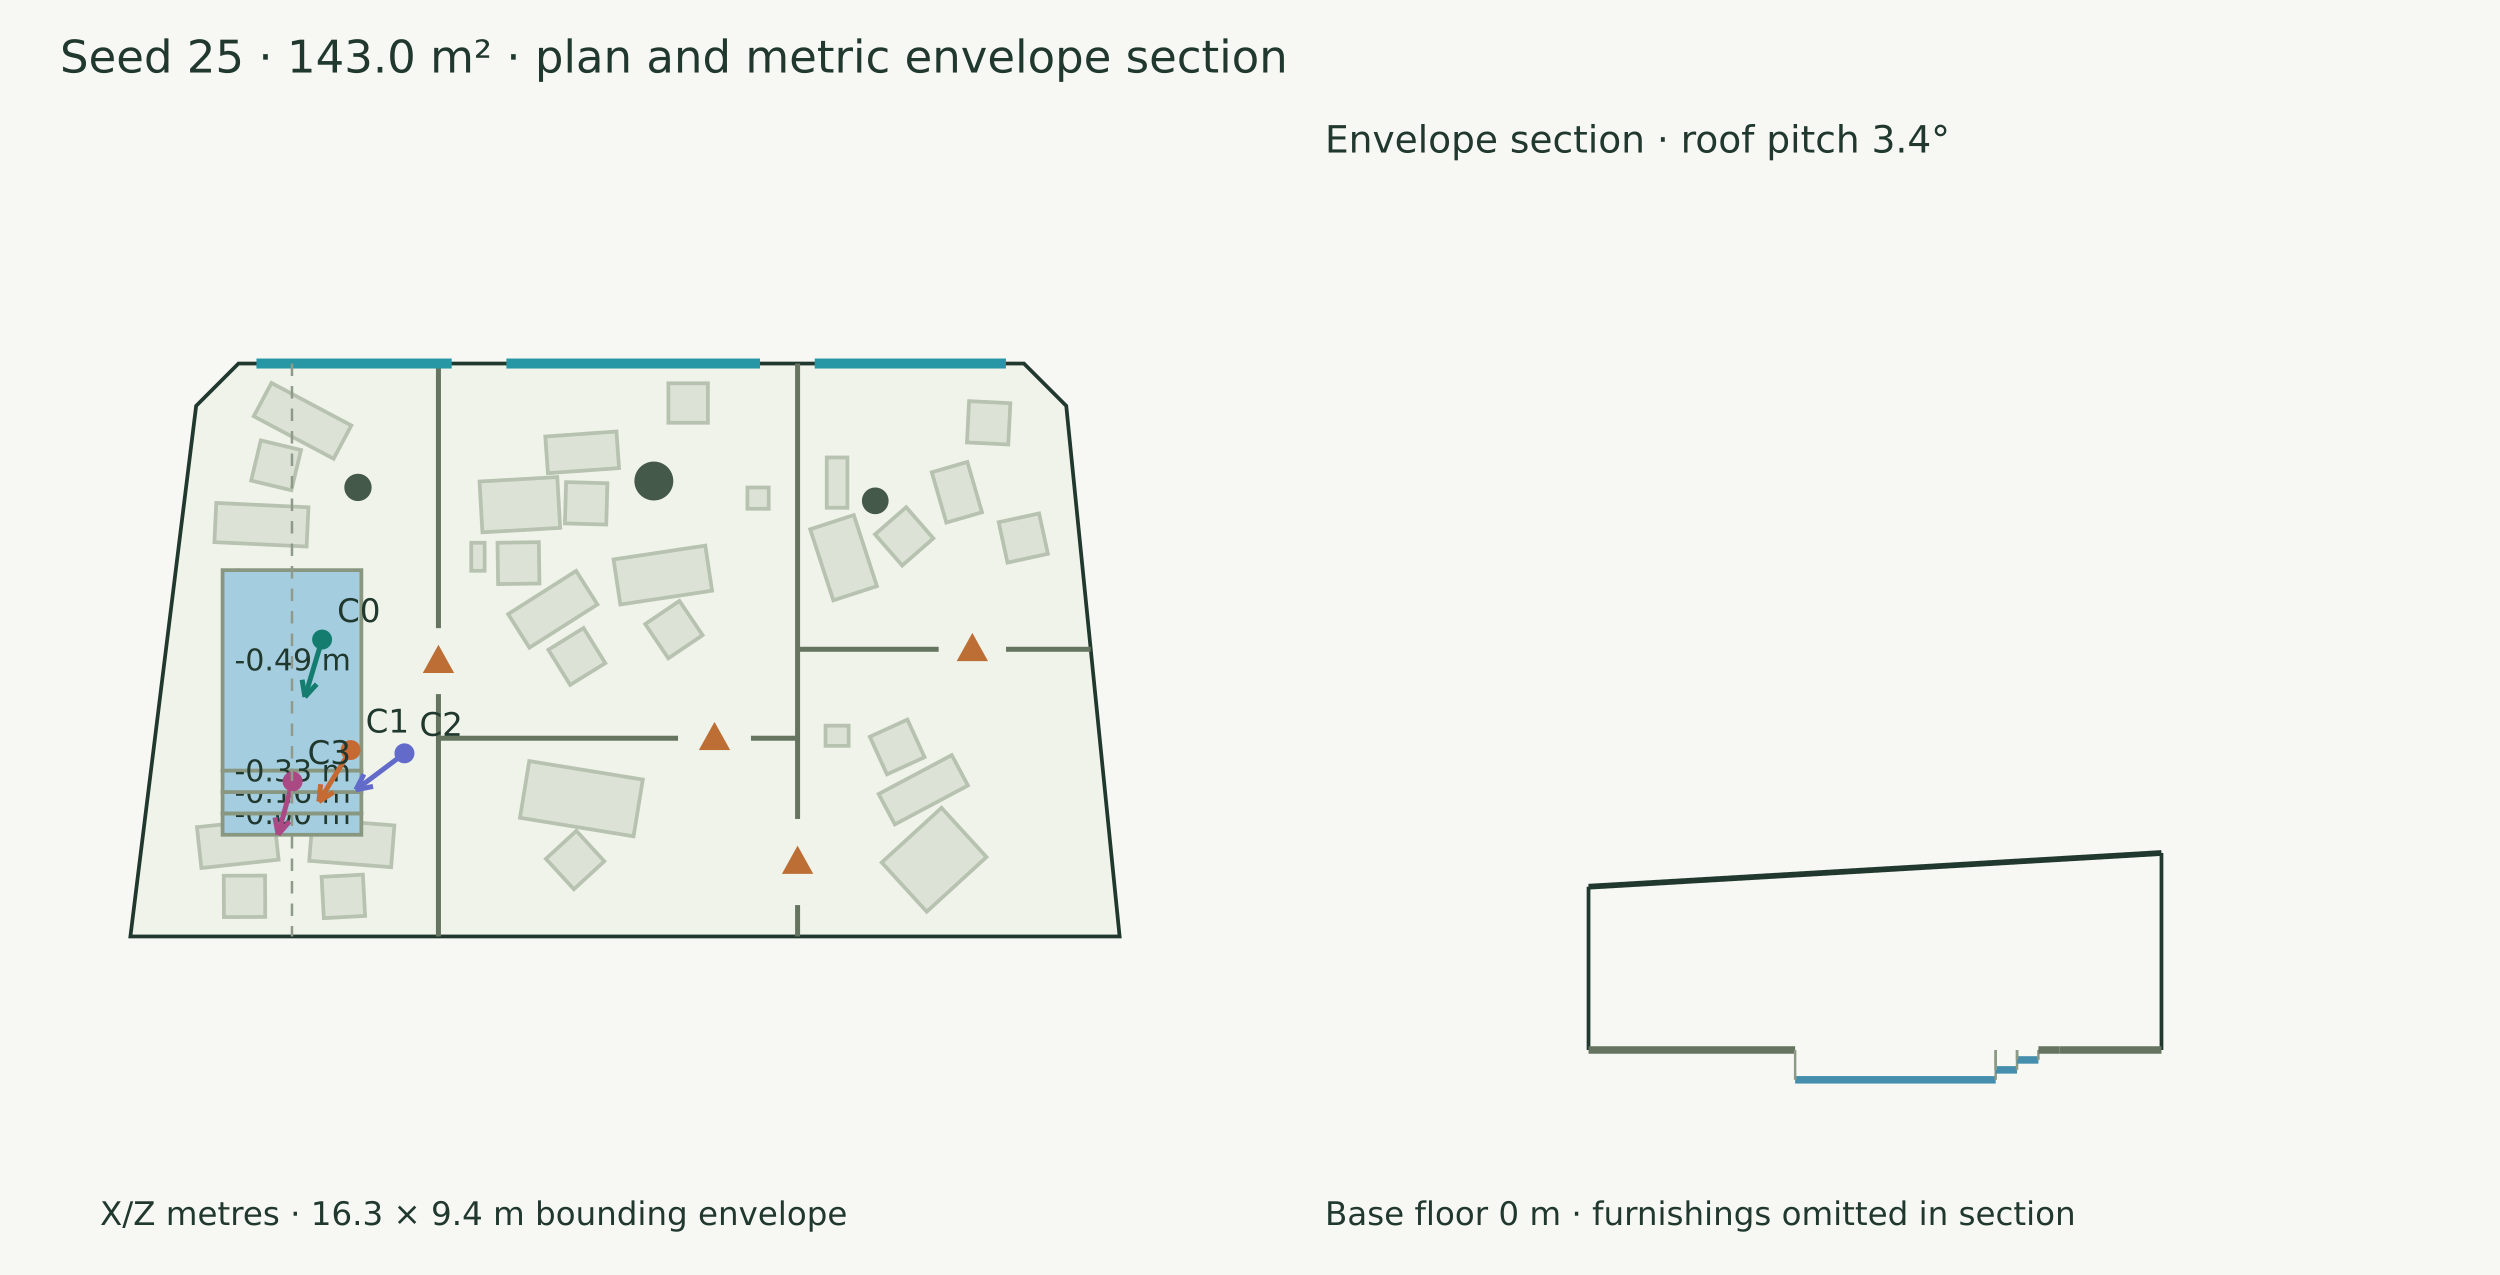
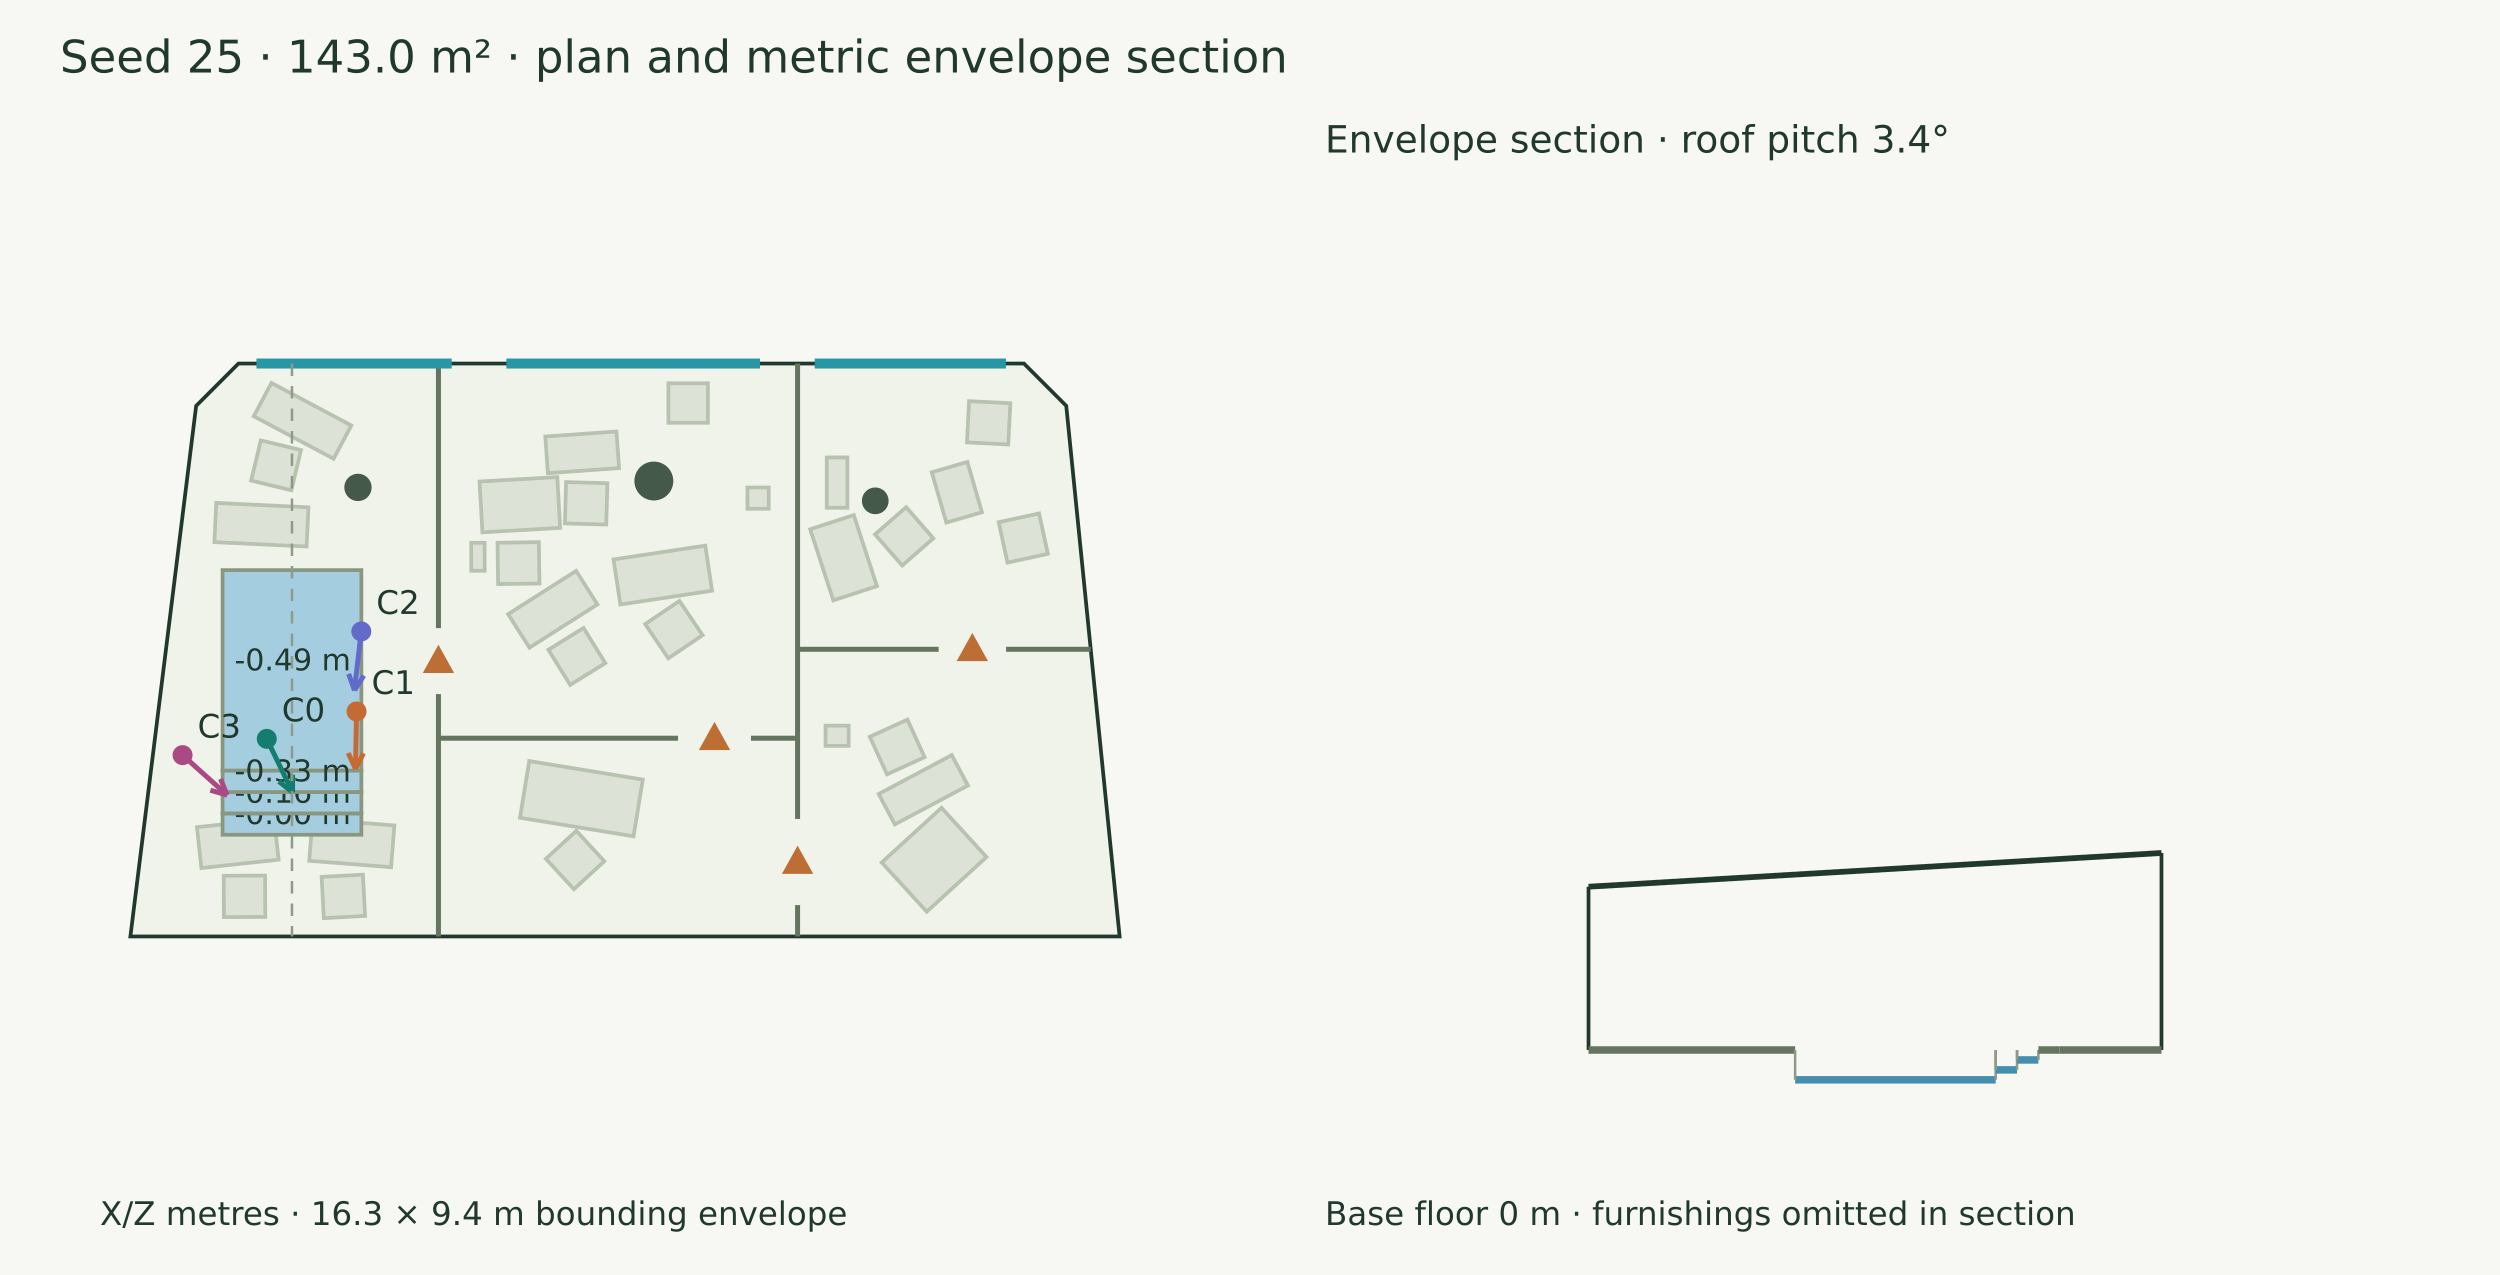
<svg xmlns="http://www.w3.org/2000/svg" width="1000" height="510" viewBox="0 0 1000 510">
  <rect width="100%" height="100%" fill="#f7f8f3" />
  <g font-family="DejaVu Sans" fill="#20382e">
    <text x="24.000" y="29.000" font-size="18">Seed 25 · 143.0 m² · plan and metric envelope section</text>
    <polygon points="95.390,145.411 409.569,145.411 426.498,162.340 447.845,374.589 52.155,374.589 78.461,162.340" fill="#eff3e9" stroke="#20382e" stroke-width="1.5" />
    <polygon points="108.584,153.189 140.522,170.186 133.435,183.503 101.497,166.506" fill="#dce3d6" stroke="#b7c2b0" stroke-width="1.5" />
    <polygon points="104.328,176.160 120.400,180.028 116.532,196.101 100.460,192.233" fill="#dce3d6" stroke="#b7c2b0" stroke-width="1.5" />
    <polygon points="78.781,330.865 109.673,327.523 111.441,343.857 80.548,347.199" fill="#dce3d6" stroke="#b7c2b0" stroke-width="1.5" />
    <polygon points="89.496,350.307 106.027,350.236 106.099,366.767 89.568,366.838" fill="#dce3d6" stroke="#b7c2b0" stroke-width="1.5" />
    <polygon points="100.893,265.934 125.964,269.859 123.518,285.481 98.447,281.556" fill="#dce3d6" stroke="#b7c2b0" stroke-width="1.5" />
    <polygon points="101.750,288.342 118.281,288.424 118.200,304.955 101.669,304.873" fill="#dce3d6" stroke="#b7c2b0" stroke-width="1.5" />
    <polygon points="86.503,201.177 123.379,202.922 122.637,218.607 85.761,216.862" fill="#dce3d6" stroke="#b7c2b0" stroke-width="1.5" />
    <polygon points="95.139,228.178 111.483,230.659 109.002,247.003 92.658,244.522" fill="#dce3d6" stroke="#b7c2b0" stroke-width="1.5" />
    <polygon points="125.014,327.623 157.746,330.176 156.443,346.879 123.711,344.326" fill="#dce3d6" stroke="#b7c2b0" stroke-width="1.5" />
    <polygon points="128.641,350.748 145.149,349.858 146.038,366.366 129.531,367.255" fill="#dce3d6" stroke="#b7c2b0" stroke-width="1.5" />
    <polygon points="378.544,209.033 372.704,188.905 386.944,184.774 392.784,204.901" fill="#dce3d6" stroke="#b7c2b0" stroke-width="1.5" />
    <polygon points="402.997,225.040 399.478,208.888 415.630,205.368 419.149,221.521" fill="#dce3d6" stroke="#b7c2b0" stroke-width="1.5" />
    <polygon points="386.790,176.961 387.631,160.451 404.141,161.292 403.300,177.801" fill="#dce3d6" stroke="#b7c2b0" stroke-width="1.5" />
    <polygon points="333.331,240.131 324.078,211.702 341.514,206.028 350.766,234.456" fill="#dce3d6" stroke="#b7c2b0" stroke-width="1.5" />
    <polygon points="360.877,226.203 350.007,213.748 362.462,202.879 373.332,215.334" fill="#dce3d6" stroke="#b7c2b0" stroke-width="1.5" />
    <polygon points="338.967,182.985 338.967,203.106 330.702,203.106 330.702,182.985" fill="#dce3d6" stroke="#b7c2b0" stroke-width="1.5" />
    <polygon points="191.813,192.607 222.910,190.834 224.068,211.149 192.971,212.922" fill="#dce3d6" stroke="#b7c2b0" stroke-width="1.5" />
    <polygon points="199.002,217.106 215.532,216.863 215.775,233.392 199.245,233.635" fill="#dce3d6" stroke="#b7c2b0" stroke-width="1.5" />
    <polygon points="245.425,223.769 282.112,218.244 284.827,236.270 248.140,241.795" fill="#dce3d6" stroke="#b7c2b0" stroke-width="1.5" />
    <polygon points="271.774,240.370 281.029,254.067 267.332,263.322 258.077,249.625" fill="#dce3d6" stroke="#b7c2b0" stroke-width="1.5" />
    <polygon points="203.246,245.652 230.444,228.366 238.971,241.783 211.773,259.069" fill="#dce3d6" stroke="#b7c2b0" stroke-width="1.5" />
    <polygon points="219.359,259.893 233.415,251.192 242.116,265.248 228.060,273.949" fill="#dce3d6" stroke="#b7c2b0" stroke-width="1.5" />
    <polygon points="218.120,174.618 246.573,172.590 247.617,187.234 219.164,189.262" fill="#dce3d6" stroke="#b7c2b0" stroke-width="1.5" />
    <polygon points="226.435,192.837 242.960,193.302 242.495,209.827 225.970,209.362" fill="#dce3d6" stroke="#b7c2b0" stroke-width="1.5" />
    <polygon points="298.976,203.514 298.976,195.006 307.485,195.006 307.485,203.514" fill="#dce3d6" stroke="#b7c2b0" stroke-width="1.5" />
    <polygon points="193.852,217.112 193.852,228.308 188.503,228.308 188.503,217.112" fill="#dce3d6" stroke="#b7c2b0" stroke-width="1.5" />
    <polygon points="267.360,153.312 283.162,153.312 283.162,169.114 267.360,169.114" fill="#dce3d6" stroke="#b7c2b0" stroke-width="1.5" />
    <polygon points="211.701,304.429 257.117,311.842 253.414,334.526 207.999,327.113" fill="#dce3d6" stroke="#b7c2b0" stroke-width="1.5" />
    <polygon points="218.363,343.529 230.526,332.334 241.721,344.497 229.559,355.692" fill="#dce3d6" stroke="#b7c2b0" stroke-width="1.5" />
    <polygon points="387.170,314.197 357.934,329.756 351.465,317.600 380.701,302.042" fill="#dce3d6" stroke="#b7c2b0" stroke-width="1.5" />
    <polygon points="369.827,302.871 354.791,309.739 347.922,294.703 362.958,287.834" fill="#dce3d6" stroke="#b7c2b0" stroke-width="1.5" />
    <polygon points="394.592,342.814 370.690,364.675 352.691,344.995 376.593,323.134" fill="#dce3d6" stroke="#b7c2b0" stroke-width="1.5" />
    <polygon points="339.453,290.267 339.453,298.333 330.215,298.333 330.215,290.267" fill="#dce3d6" stroke="#b7c2b0" stroke-width="1.5" />
    <polygon points="89.033,228.052 144.546,228.052 144.546,308.277 89.033,308.277" fill="#a4cee0" stroke="#899781" stroke-width="1.5" />
    <text x="93.789" y="268.164" font-size="12">-0.49 m</text>
    <polygon points="89.033,325.362 144.546,325.362 144.546,333.904 89.033,333.904" fill="#a4cee0" stroke="#899781" stroke-width="1.5" />
    <text x="93.789" y="329.633" font-size="12">-0.00 m</text>
    <polygon points="89.033,316.819 144.546,316.819 144.546,325.362 89.033,325.362" fill="#a4cee0" stroke="#899781" stroke-width="1.5" />
    <text x="93.789" y="321.090" font-size="12">-0.16 m</text>
    <polygon points="89.033,308.277 144.546,308.277 144.546,316.819 89.033,316.819" fill="#a4cee0" stroke="#899781" stroke-width="1.5" />
    <text x="93.789" y="312.548" font-size="12">-0.33 m</text>
    <circle cx="261.538" cy="192.405" r="7.782" fill="#45594a" />
    <circle cx="350.1" cy="200.333" r="5.348" fill="#45594a" />
    <circle cx="143.187" cy="194.966" r="5.472" fill="#45594a" />
    <path d="M319.033,145.411 L319.033,327.585" stroke="#65745f" stroke-width="2" fill="none" />
    <path d="M319.033,362.035 L319.033,374.589" stroke="#65745f" stroke-width="2" fill="none" />
    <polygon points="319.033,339.810 314.033,348.810 324.033,348.810" fill="#bc6e35" stroke="#bc6e35" stroke-width="1.5" />
    <path d="M175.376,145.411 L175.376,251.259" stroke="#65745f" stroke-width="2" fill="none" />
    <path d="M175.376,277.638 L175.376,374.589" stroke="#65745f" stroke-width="2" fill="none" />
    <polygon points="175.376,259.448 170.376,268.448 180.376,268.448" fill="#bc6e35" stroke="#bc6e35" stroke-width="1.5" />
    <path d="M175.376,295.288 L271.214,295.288" stroke="#65745f" stroke-width="2" fill="none" />
    <path d="M300.387,295.288 L319.033,295.288" stroke="#65745f" stroke-width="2" fill="none" />
    <polygon points="285.801,290.288 280.801,299.288 290.801,299.288" fill="#bc6e35" stroke="#bc6e35" stroke-width="1.5" />
    <path d="M319.033,259.710 L375.456,259.710" stroke="#65745f" stroke-width="2" fill="none" />
    <path d="M402.419,259.710 L436.291,259.710" stroke="#65745f" stroke-width="2" fill="none" />
    <polygon points="388.937,254.710 383.937,263.710 393.937,263.710" fill="#bc6e35" stroke="#bc6e35" stroke-width="1.5" />
    <path d="M102.582,145.411 L180.678,145.411" stroke="#2797a5" stroke-width="4" fill="none" />
    <path d="M202.557,145.411 L303.999,145.411" stroke="#2797a5" stroke-width="4" fill="none" />
    <path d="M325.879,145.411 L402.377,145.411" stroke="#2797a5" stroke-width="4" fill="none" />
-     <path d="M128.842,255.816 L121.968,278.809" stroke="#147d70" stroke-width="2" fill="none" />
-     <path d="M121.968,278.809 L120.856,271.898" stroke="#147d70" stroke-width="2" fill="none" />
-     <path d="M121.968,278.809 L126.690,273.643" stroke="#147d70" stroke-width="2" fill="none" />
-     <circle cx="128.842" cy="255.816" r="4" fill="#147d70" />
-     <text x="134.842" y="248.816" font-size="13">C0</text>
-     <path d="M140.262,300.017 L127.547,320.636" stroke="#c56a33" stroke-width="2" fill="none" />
-     <path d="M127.547,320.636 L128.264,313.672" stroke="#c56a33" stroke-width="2" fill="none" />
-     <path d="M127.547,320.636 L133.447,316.869" stroke="#c56a33" stroke-width="2" fill="none" />
-     <circle cx="140.262" cy="300.017" r="4" fill="#c56a33" />
-     <text x="146.262" y="293.017" font-size="13">C1</text>
-     <path d="M161.778,301.338 L142.351,315.908" stroke="#626aca" stroke-width="2" fill="none" />
-     <path d="M142.351,315.908 L145.567,309.691" stroke="#626aca" stroke-width="2" fill="none" />
-     <path d="M142.351,315.908 L149.221,314.562" stroke="#626aca" stroke-width="2" fill="none" />
-     <circle cx="161.778" cy="301.338" r="4" fill="#626aca" />
-     <text x="167.778" y="294.338" font-size="13">C2</text>
-     <path d="M117.026,312.586 L111.251,333.825" stroke="#aa4984" stroke-width="2" fill="none" />
-     <path d="M111.251,333.825 L109.967,326.944" stroke="#aa4984" stroke-width="2" fill="none" />
-     <path d="M111.251,333.825 L115.843,328.542" stroke="#aa4984" stroke-width="2" fill="none" />
-     <circle cx="117.026" cy="312.586" r="4" fill="#aa4984" />
-     <text x="123.026" y="305.586" font-size="13">C3</text>
+     <path d="M106.709,295.540 L117.037,316.922" stroke="#147d70" stroke-width="2" fill="none" />
+     <path d="M117.037,316.922 L111.553,312.570" stroke="#147d70" stroke-width="2" fill="none" />
+     <path d="M117.037,316.922 L117.037,309.922" stroke="#147d70" stroke-width="2" fill="none" />
+     <circle cx="106.709" cy="295.54" r="4" fill="#147d70" />
+     <text x="112.709" y="288.540" font-size="13">C0</text>
+     <path d="M142.621,284.591 L142.215,307.566" stroke="#c56a33" stroke-width="2" fill="none" />
+     <path d="M142.215,307.566 L139.282,301.210" stroke="#c56a33" stroke-width="2" fill="none" />
+     <path d="M142.215,307.566 L145.371,301.317" stroke="#c56a33" stroke-width="2" fill="none" />
+     <circle cx="142.621" cy="284.591" r="4" fill="#c56a33" />
+     <text x="148.621" y="277.591" font-size="13">C1</text>
+     <path d="M144.517,252.577 L141.766,276.140" stroke="#626aca" stroke-width="2" fill="none" />
+     <path d="M141.766,276.140 L139.472,269.526" stroke="#626aca" stroke-width="2" fill="none" />
+     <path d="M141.766,276.140 L145.521,270.233" stroke="#626aca" stroke-width="2" fill="none" />
+     <circle cx="144.517" cy="252.577" r="4" fill="#626aca" />
+     <text x="150.517" y="245.577" font-size="13">C2</text>
+     <path d="M73.023,302.052 L90.863,318.041" stroke="#aa4984" stroke-width="2" fill="none" />
+     <path d="M90.863,318.041 L84.137,316.101" stroke="#aa4984" stroke-width="2" fill="none" />
+     <path d="M90.863,318.041 L88.202,311.567" stroke="#aa4984" stroke-width="2" fill="none" />
+     <circle cx="73.023" cy="302.052" r="4" fill="#aa4984" />
+     <text x="79.023" y="295.052" font-size="13">C3</text>
    <text x="40.000" y="490.000" font-size="13">X/Z metres · 16.3 × 9.4 m bounding envelope</text>
    <path d="M116.789,145.411 L116.789,374.589" stroke="#909a8b" stroke-width="1" stroke-dasharray="5 4" fill="none" />
    <path d="M635.411,354.685 L864.589,341.192" stroke="#20382e" stroke-width="2.3" fill="none" />
    <path d="M635.411,420.000 L635.411,354.685" stroke="#20382e" stroke-width="1.5" fill="none" />
    <path d="M864.589,420.000 L864.589,341.192" stroke="#20382e" stroke-width="1.5" fill="none" />
    <path d="M635.411,420.000 L718.052,420.000" stroke="#65745f" stroke-width="3" fill="none" />
    <path d="M635.411,420.000 L635.411,420.000" stroke="#8d9a85" stroke-width="1" fill="none" />
    <path d="M718.052,420.000 L718.052,420.000" stroke="#8d9a85" stroke-width="1" fill="none" />
    <path d="M718.052,431.927 L798.277,431.927" stroke="#458eae" stroke-width="3" fill="none" />
    <path d="M718.052,420.000 L718.052,431.927" stroke="#8d9a85" stroke-width="1" fill="none" />
    <path d="M798.277,420.000 L798.277,431.927" stroke="#8d9a85" stroke-width="1" fill="none" />
    <path d="M798.277,427.951 L806.819,427.951" stroke="#458eae" stroke-width="3" fill="none" />
    <path d="M798.277,420.000 L798.277,427.951" stroke="#8d9a85" stroke-width="1" fill="none" />
    <path d="M806.819,420.000 L806.819,427.951" stroke="#8d9a85" stroke-width="1" fill="none" />
    <path d="M806.819,423.976 L815.362,423.976" stroke="#458eae" stroke-width="3" fill="none" />
    <path d="M806.819,420.000 L806.819,423.976" stroke="#8d9a85" stroke-width="1" fill="none" />
    <path d="M815.362,420.000 L815.362,423.976" stroke="#8d9a85" stroke-width="1" fill="none" />
    <path d="M815.362,420.000 L823.904,420.000" stroke="#65745f" stroke-width="3" fill="none" />
    <path d="M815.362,420.000 L815.362,420.000" stroke="#8d9a85" stroke-width="1" fill="none" />
    <path d="M823.904,420.000 L823.904,420.000" stroke="#8d9a85" stroke-width="1" fill="none" />
    <path d="M823.904,420.000 L864.589,420.000" stroke="#65745f" stroke-width="3" fill="none" />
    <path d="M823.904,420.000 L823.904,420.000" stroke="#8d9a85" stroke-width="1" fill="none" />
    <path d="M864.589,420.000 L864.589,420.000" stroke="#8d9a85" stroke-width="1" fill="none" />
    <text x="530.000" y="61.000" font-size="15">Envelope section · roof pitch 3.4°</text>
    <text x="530.000" y="490.000" font-size="13">Base floor 0 m · furnishings omitted in section</text>
  </g>
</svg>
